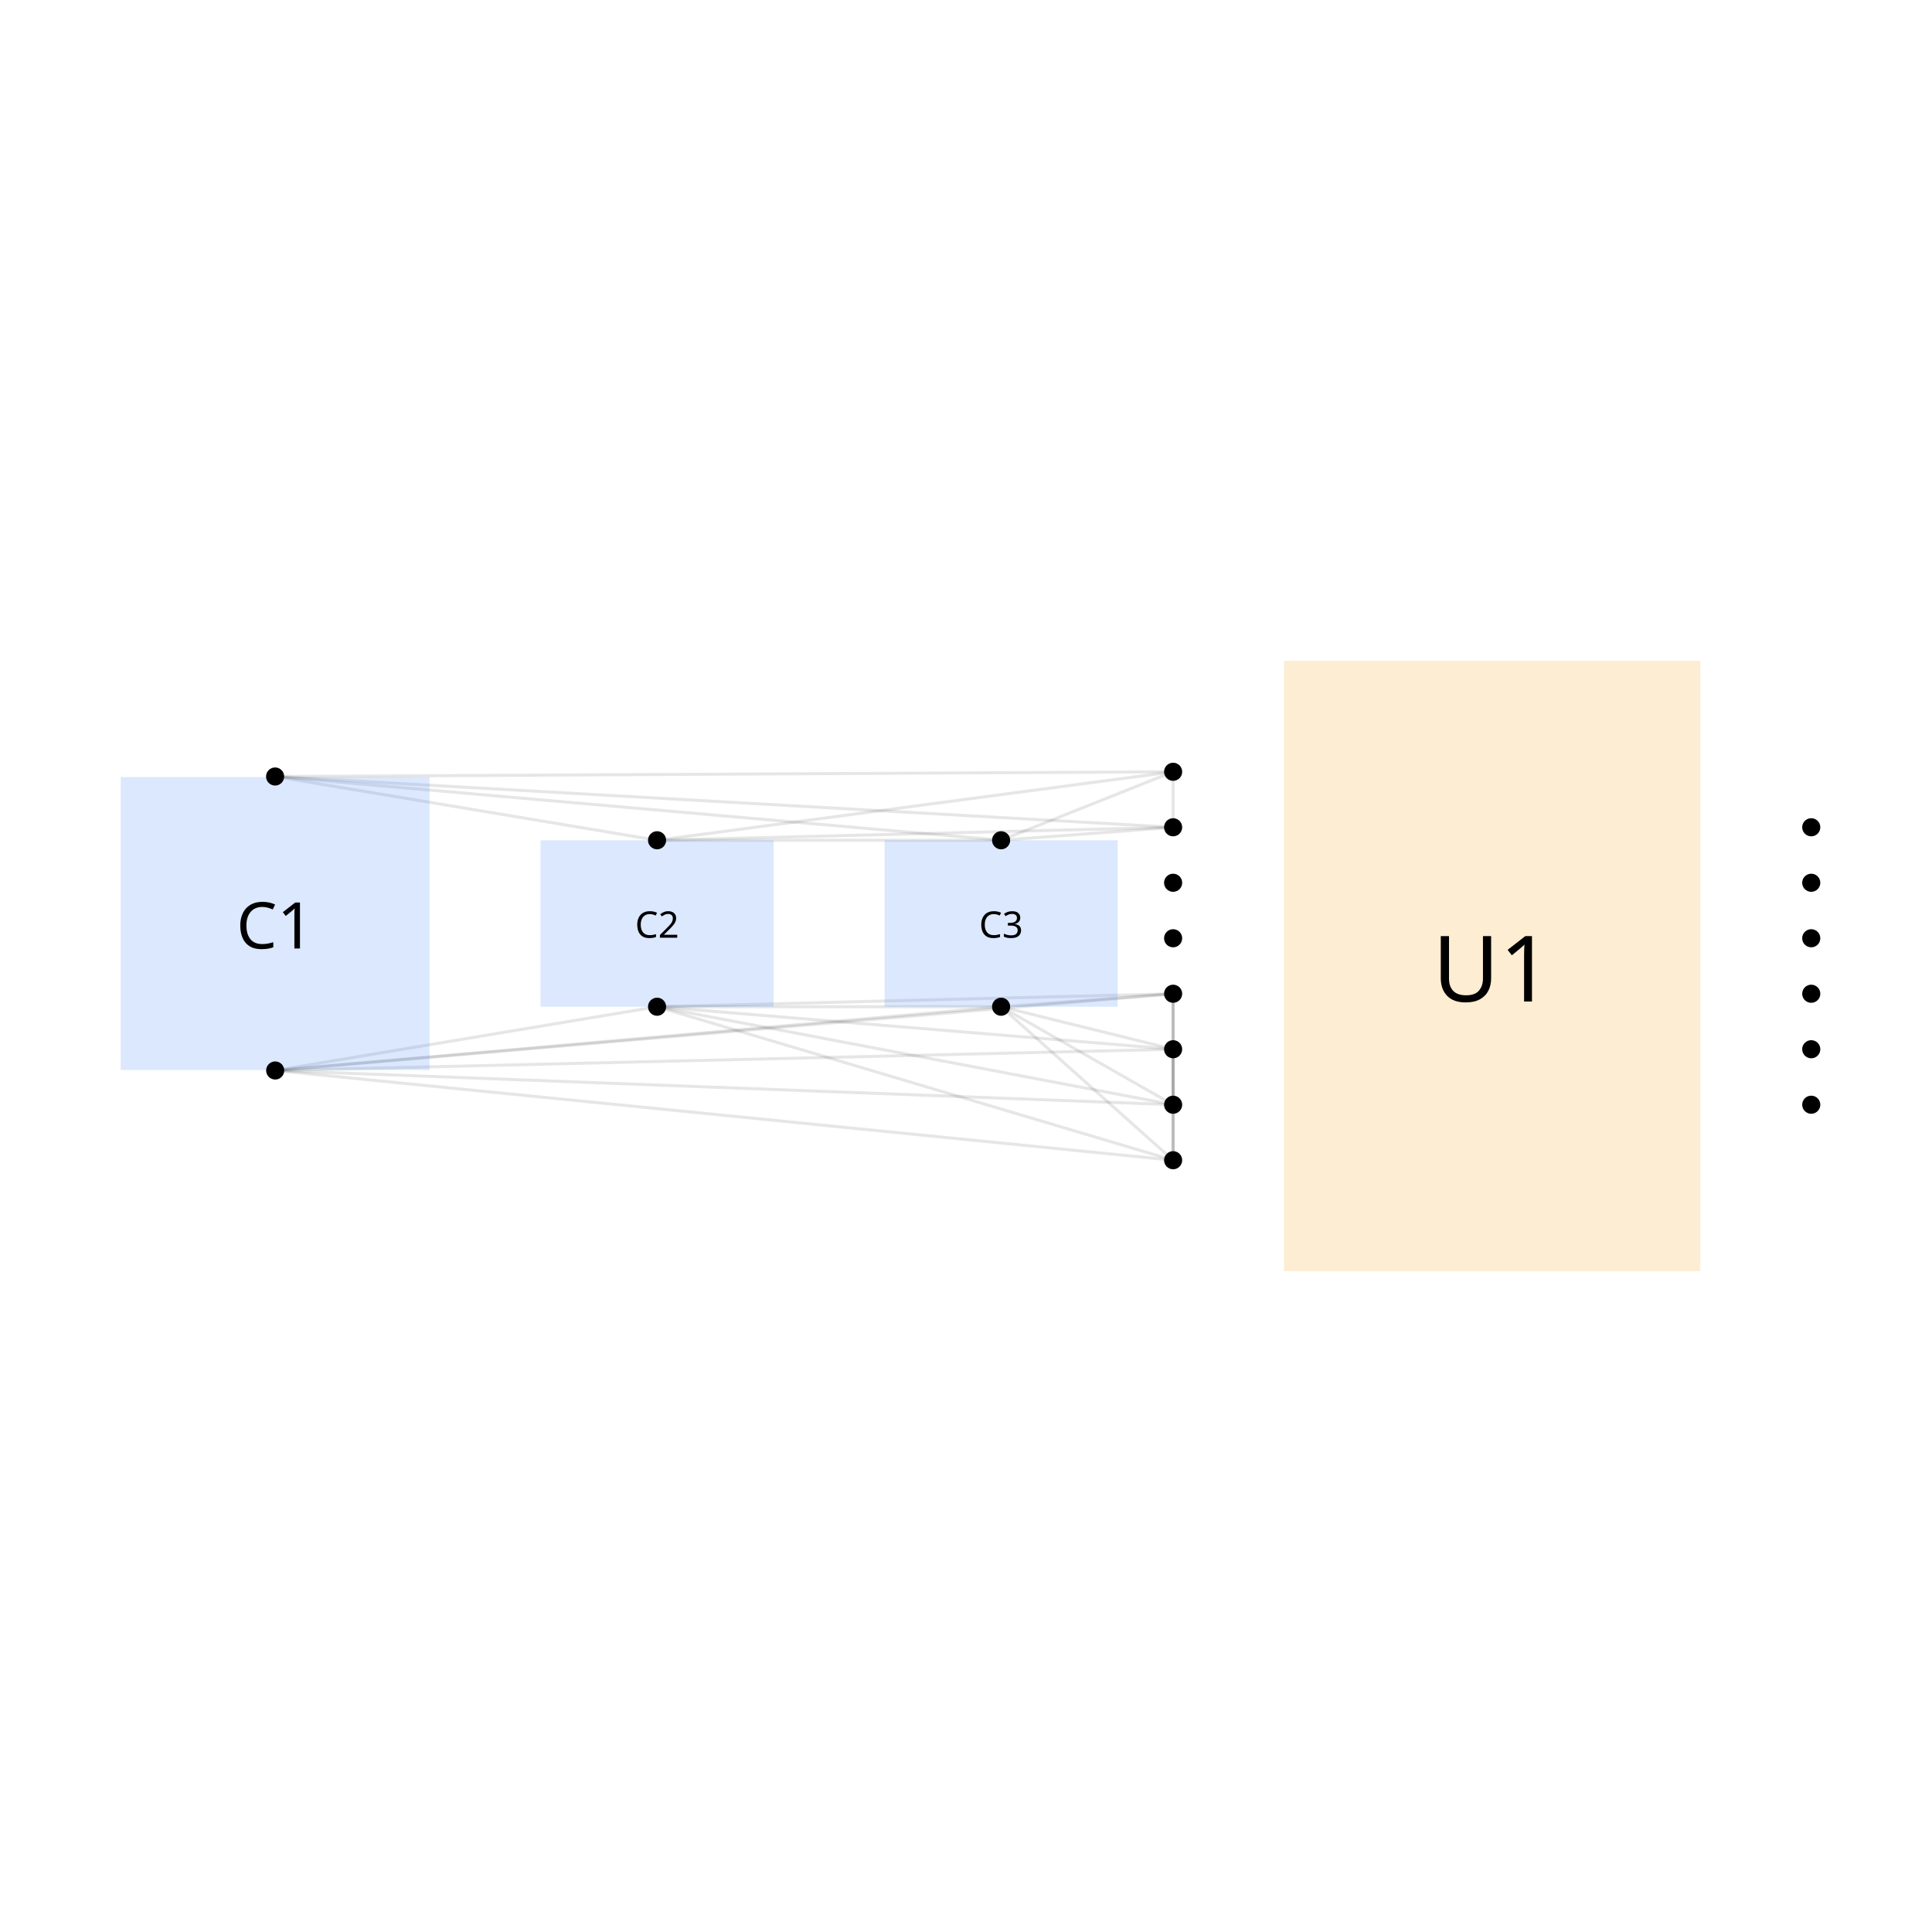
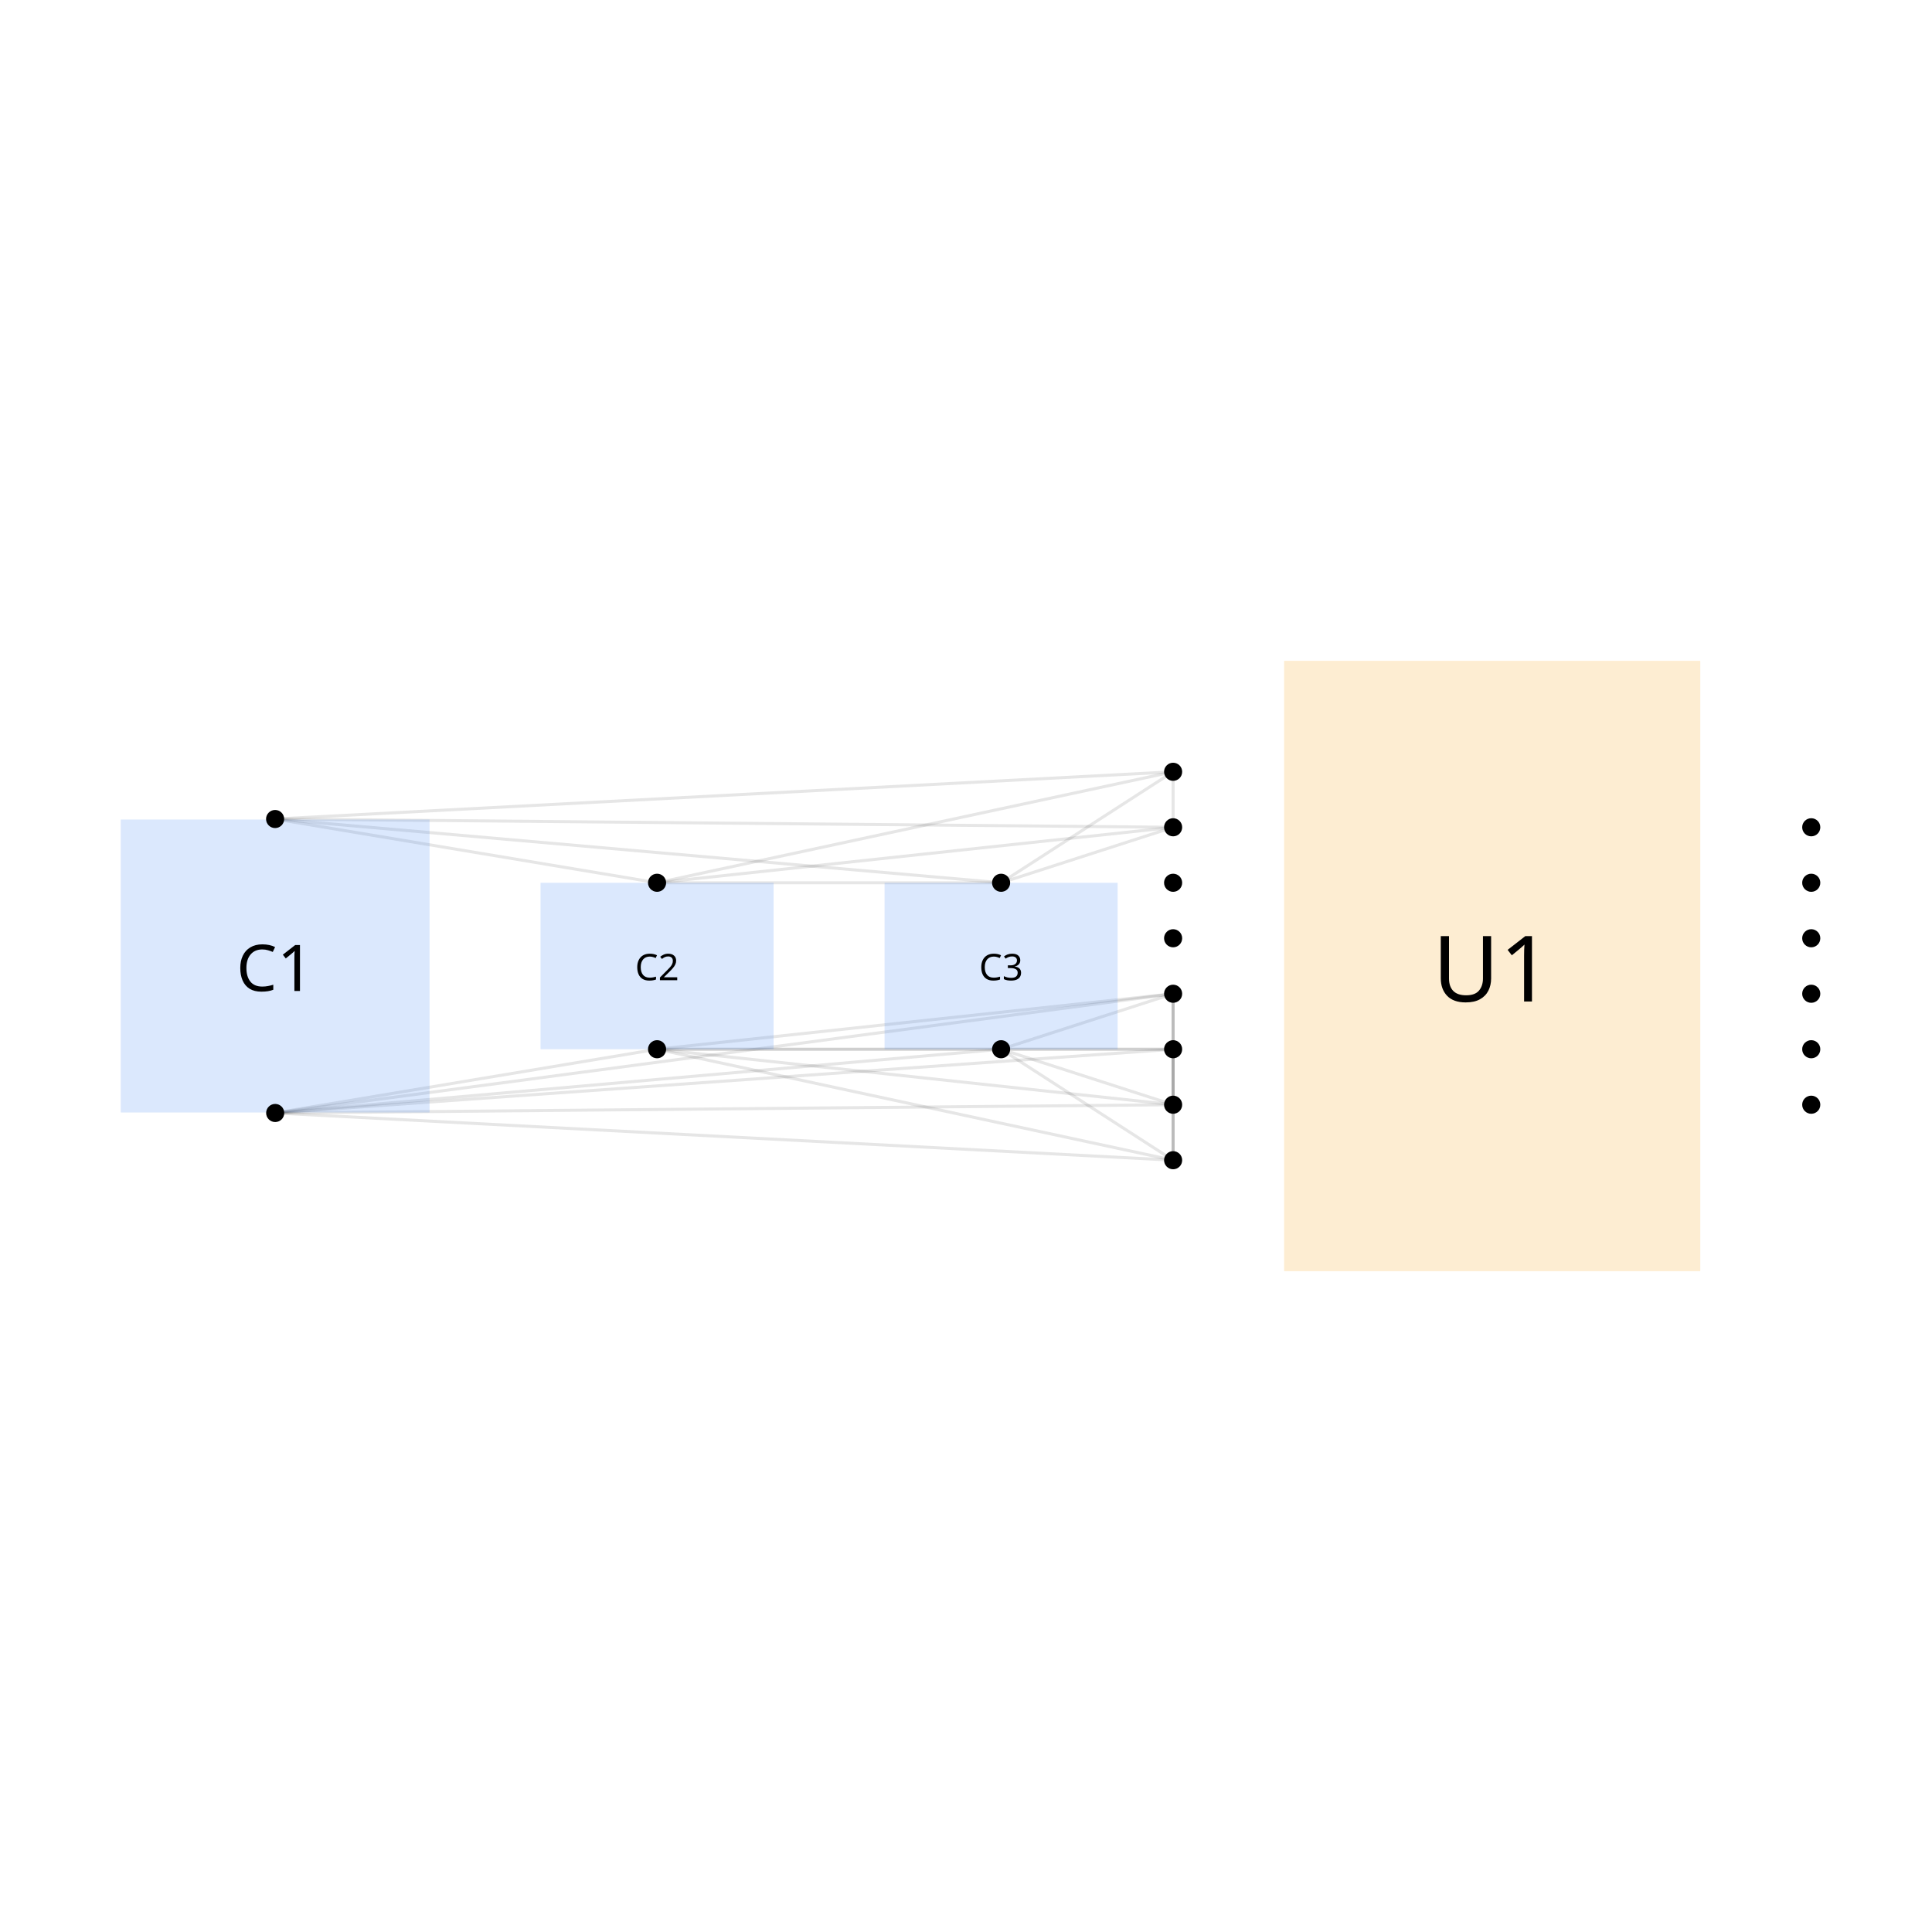
<svg xmlns="http://www.w3.org/2000/svg" width="640" height="640" viewBox="0 0 640 640">
  <rect width="100%" height="100%" fill="white" />
  <g>
    <polyline data-points="-1.15,0.7 -1.15,0.49999999999999994" data-type="line" data-label="" points="388.611,255.664 388.611,274.046" fill="none" stroke="rgba(0,0,0,0.1)" stroke-width="1px" />
  </g>
  <g>
-     <polyline data-points="-1.15,0.7 -4.3866685999999975,0.6829722500000017" data-type="line" data-label="" points="388.611,255.664 91.135,257.229" fill="none" stroke="rgba(0,0,0,0.1)" stroke-width="1px" />
+     <polyline data-points="-1.15,0.7 -4.3866685999999975,0.5297833500000002" data-type="line" data-label="" points="388.611,255.664 91.135,271.309" fill="none" stroke="rgba(0,0,0,0.1)" stroke-width="1px" />
  </g>
  <g>
-     <polyline data-points="-1.15,0.7 -3.0100000000000002,0.45318890000000145" data-type="line" data-label="" points="388.611,255.664 217.662,278.348" fill="none" stroke="rgba(0,0,0,0.1)" stroke-width="1px" />
+     <polyline data-points="-1.15,0.7 -3.0100000000000002,0.29999999999999993" data-type="line" data-label="" points="388.611,255.664 217.662,292.428" fill="none" stroke="rgba(0,0,0,0.1)" stroke-width="1px" />
  </g>
  <g>
-     <polyline data-points="-1.15,0.7 -1.77,0.45318890000000145" data-type="line" data-label="" points="388.611,255.664 331.628,278.348" fill="none" stroke="rgba(0,0,0,0.1)" stroke-width="1px" />
+     <polyline data-points="-1.15,0.7 -1.77,0.29999999999999993" data-type="line" data-label="" points="388.611,255.664 331.628,292.428" fill="none" stroke="rgba(0,0,0,0.1)" stroke-width="1px" />
  </g>
  <g>
-     <polyline data-points="-1.15,0.49999999999999994 -4.3866685999999975,0.6829722500000017" data-type="line" data-label="" points="388.611,274.046 91.135,257.229" fill="none" stroke="rgba(0,0,0,0.1)" stroke-width="1px" />
+     <polyline data-points="-1.15,0.49999999999999994 -4.3866685999999975,0.5297833500000002" data-type="line" data-label="" points="388.611,274.046 91.135,271.309" fill="none" stroke="rgba(0,0,0,0.1)" stroke-width="1px" />
  </g>
  <g>
-     <polyline data-points="-1.15,0.49999999999999994 -3.0100000000000002,0.45318890000000145" data-type="line" data-label="" points="388.611,274.046 217.662,278.348" fill="none" stroke="rgba(0,0,0,0.1)" stroke-width="1px" />
+     <polyline data-points="-1.15,0.49999999999999994 -3.0100000000000002,0.29999999999999993" data-type="line" data-label="" points="388.611,274.046 217.662,292.428" fill="none" stroke="rgba(0,0,0,0.1)" stroke-width="1px" />
  </g>
  <g>
-     <polyline data-points="-1.15,0.49999999999999994 -1.77,0.45318890000000145" data-type="line" data-label="" points="388.611,274.046 331.628,278.348" fill="none" stroke="rgba(0,0,0,0.1)" stroke-width="1px" />
+     <polyline data-points="-1.15,0.49999999999999994 -1.77,0.29999999999999993" data-type="line" data-label="" points="388.611,274.046 331.628,292.428" fill="none" stroke="rgba(0,0,0,0.1)" stroke-width="1px" />
  </g>
  <g>
-     <polyline data-points="-4.3866685999999975,0.6829722500000017 -3.0100000000000002,0.45318890000000145" data-type="line" data-label="" points="91.135,257.229 217.662,278.348" fill="none" stroke="rgba(0,0,0,0.1)" stroke-width="1px" />
+     <polyline data-points="-4.3866685999999975,0.5297833500000002 -3.0100000000000002,0.29999999999999993" data-type="line" data-label="" points="91.135,271.309 217.662,292.428" fill="none" stroke="rgba(0,0,0,0.1)" stroke-width="1px" />
  </g>
  <g>
-     <polyline data-points="-4.3866685999999975,0.6829722500000017 -1.77,0.45318890000000145" data-type="line" data-label="" points="91.135,257.229 331.628,278.348" fill="none" stroke="rgba(0,0,0,0.1)" stroke-width="1px" />
+     <polyline data-points="-4.3866685999999975,0.5297833500000002 -1.77,0.29999999999999993" data-type="line" data-label="" points="91.135,271.309 331.628,292.428" fill="none" stroke="rgba(0,0,0,0.1)" stroke-width="1px" />
  </g>
  <g>
-     <polyline data-points="-3.0100000000000002,0.45318890000000145 -1.77,0.45318890000000145" data-type="line" data-label="" points="217.662,278.348 331.628,278.348" fill="none" stroke="rgba(0,0,0,0.1)" stroke-width="1px" />
+     <polyline data-points="-3.0100000000000002,0.29999999999999993 -1.77,0.29999999999999993" data-type="line" data-label="" points="217.662,292.428 331.628,292.428" fill="none" stroke="rgba(0,0,0,0.1)" stroke-width="1px" />
  </g>
  <g>
    <polyline data-points="-1.15,-0.7 -1.15,-0.30000000000000004" data-type="line" data-label="" points="388.611,384.336 388.611,347.572" fill="none" stroke="rgba(0,0,0,0.1)" stroke-width="1px" />
  </g>
  <g>
    <polyline data-points="-1.15,-0.7 -1.15,-0.5" data-type="line" data-label="" points="388.611,384.336 388.611,365.954" fill="none" stroke="rgba(0,0,0,0.1)" stroke-width="1px" />
  </g>
  <g>
    <polyline data-points="-1.15,-0.7 -1.15,-0.10000000000000009" data-type="line" data-label="" points="388.611,384.336 388.611,329.191" fill="none" stroke="rgba(0,0,0,0.1)" stroke-width="1px" />
  </g>
  <g>
-     <polyline data-points="-1.15,-0.7 -4.3863715999999995,-0.3765944499999987" data-type="line" data-label="" points="388.611,384.336 91.162,354.612" fill="none" stroke="rgba(0,0,0,0.1)" stroke-width="1px" />
+     <polyline data-points="-1.15,-0.7 -4.3863715999999995,-0.5297833500000002" data-type="line" data-label="" points="388.611,384.336 91.162,368.691" fill="none" stroke="rgba(0,0,0,0.1)" stroke-width="1px" />
  </g>
  <g>
-     <polyline data-points="-1.15,-0.7 -3.0100000000000002,-0.1468110999999985" data-type="line" data-label="" points="388.611,384.336 217.662,333.493" fill="none" stroke="rgba(0,0,0,0.1)" stroke-width="1px" />
+     <polyline data-points="-1.15,-0.7 -3.0100000000000002,-0.30000000000000004" data-type="line" data-label="" points="388.611,384.336 217.662,347.572" fill="none" stroke="rgba(0,0,0,0.1)" stroke-width="1px" />
  </g>
  <g>
-     <polyline data-points="-1.15,-0.7 -1.77,-0.1468110999999985" data-type="line" data-label="" points="388.611,384.336 331.628,333.493" fill="none" stroke="rgba(0,0,0,0.1)" stroke-width="1px" />
+     <polyline data-points="-1.15,-0.7 -1.77,-0.30000000000000004" data-type="line" data-label="" points="388.611,384.336 331.628,347.572" fill="none" stroke="rgba(0,0,0,0.1)" stroke-width="1px" />
  </g>
  <g>
    <polyline data-points="-1.15,-0.30000000000000004 -1.15,-0.5" data-type="line" data-label="" points="388.611,347.572 388.611,365.954" fill="none" stroke="rgba(0,0,0,0.1)" stroke-width="1px" />
  </g>
  <g>
    <polyline data-points="-1.15,-0.30000000000000004 -1.15,-0.10000000000000009" data-type="line" data-label="" points="388.611,347.572 388.611,329.191" fill="none" stroke="rgba(0,0,0,0.1)" stroke-width="1px" />
  </g>
  <g>
-     <polyline data-points="-1.15,-0.30000000000000004 -4.3863715999999995,-0.3765944499999987" data-type="line" data-label="" points="388.611,347.572 91.162,354.612" fill="none" stroke="rgba(0,0,0,0.1)" stroke-width="1px" />
+     <polyline data-points="-1.15,-0.30000000000000004 -4.3863715999999995,-0.5297833500000002" data-type="line" data-label="" points="388.611,347.572 91.162,368.691" fill="none" stroke="rgba(0,0,0,0.1)" stroke-width="1px" />
  </g>
  <g>
-     <polyline data-points="-1.15,-0.30000000000000004 -3.0100000000000002,-0.1468110999999985" data-type="line" data-label="" points="388.611,347.572 217.662,333.493" fill="none" stroke="rgba(0,0,0,0.1)" stroke-width="1px" />
+     <polyline data-points="-1.15,-0.30000000000000004 -3.0100000000000002,-0.30000000000000004" data-type="line" data-label="" points="388.611,347.572 217.662,347.572" fill="none" stroke="rgba(0,0,0,0.1)" stroke-width="1px" />
  </g>
  <g>
-     <polyline data-points="-1.15,-0.30000000000000004 -1.77,-0.1468110999999985" data-type="line" data-label="" points="388.611,347.572 331.628,333.493" fill="none" stroke="rgba(0,0,0,0.1)" stroke-width="1px" />
+     <polyline data-points="-1.15,-0.30000000000000004 -1.77,-0.30000000000000004" data-type="line" data-label="" points="388.611,347.572 331.628,347.572" fill="none" stroke="rgba(0,0,0,0.1)" stroke-width="1px" />
  </g>
  <g>
    <polyline data-points="-1.15,-0.5 -1.15,-0.10000000000000009" data-type="line" data-label="" points="388.611,365.954 388.611,329.191" fill="none" stroke="rgba(0,0,0,0.1)" stroke-width="1px" />
  </g>
  <g>
-     <polyline data-points="-1.15,-0.5 -4.3863715999999995,-0.3765944499999987" data-type="line" data-label="" points="388.611,365.954 91.162,354.612" fill="none" stroke="rgba(0,0,0,0.1)" stroke-width="1px" />
+     <polyline data-points="-1.15,-0.5 -4.3863715999999995,-0.5297833500000002" data-type="line" data-label="" points="388.611,365.954 91.162,368.691" fill="none" stroke="rgba(0,0,0,0.1)" stroke-width="1px" />
  </g>
  <g>
-     <polyline data-points="-1.15,-0.5 -3.0100000000000002,-0.1468110999999985" data-type="line" data-label="" points="388.611,365.954 217.662,333.493" fill="none" stroke="rgba(0,0,0,0.1)" stroke-width="1px" />
+     <polyline data-points="-1.15,-0.5 -3.0100000000000002,-0.30000000000000004" data-type="line" data-label="" points="388.611,365.954 217.662,347.572" fill="none" stroke="rgba(0,0,0,0.1)" stroke-width="1px" />
  </g>
  <g>
-     <polyline data-points="-1.15,-0.5 -1.77,-0.1468110999999985" data-type="line" data-label="" points="388.611,365.954 331.628,333.493" fill="none" stroke="rgba(0,0,0,0.1)" stroke-width="1px" />
+     <polyline data-points="-1.15,-0.5 -1.77,-0.30000000000000004" data-type="line" data-label="" points="388.611,365.954 331.628,347.572" fill="none" stroke="rgba(0,0,0,0.1)" stroke-width="1px" />
  </g>
  <g>
-     <polyline data-points="-1.15,-0.10000000000000009 -4.3863715999999995,-0.3765944499999987" data-type="line" data-label="" points="388.611,329.191 91.162,354.612" fill="none" stroke="rgba(0,0,0,0.1)" stroke-width="1px" />
+     <polyline data-points="-1.15,-0.10000000000000009 -4.3863715999999995,-0.5297833500000002" data-type="line" data-label="" points="388.611,329.191 91.162,368.691" fill="none" stroke="rgba(0,0,0,0.1)" stroke-width="1px" />
  </g>
  <g>
-     <polyline data-points="-1.15,-0.10000000000000009 -3.0100000000000002,-0.1468110999999985" data-type="line" data-label="" points="388.611,329.191 217.662,333.493" fill="none" stroke="rgba(0,0,0,0.1)" stroke-width="1px" />
+     <polyline data-points="-1.15,-0.10000000000000009 -3.0100000000000002,-0.30000000000000004" data-type="line" data-label="" points="388.611,329.191 217.662,347.572" fill="none" stroke="rgba(0,0,0,0.1)" stroke-width="1px" />
  </g>
  <g>
-     <polyline data-points="-1.15,-0.10000000000000009 -1.77,-0.1468110999999985" data-type="line" data-label="" points="388.611,329.191 331.628,333.493" fill="none" stroke="rgba(0,0,0,0.1)" stroke-width="1px" />
+     <polyline data-points="-1.15,-0.10000000000000009 -1.77,-0.30000000000000004" data-type="line" data-label="" points="388.611,329.191 331.628,347.572" fill="none" stroke="rgba(0,0,0,0.1)" stroke-width="1px" />
  </g>
  <g>
-     <polyline data-points="-4.3863715999999995,-0.3765944499999987 -3.0100000000000002,-0.1468110999999985" data-type="line" data-label="" points="91.162,354.612 217.662,333.493" fill="none" stroke="rgba(0,0,0,0.1)" stroke-width="1px" />
+     <polyline data-points="-4.3863715999999995,-0.5297833500000002 -3.0100000000000002,-0.30000000000000004" data-type="line" data-label="" points="91.162,368.691 217.662,347.572" fill="none" stroke="rgba(0,0,0,0.1)" stroke-width="1px" />
  </g>
  <g>
-     <polyline data-points="-4.3863715999999995,-0.3765944499999987 -1.77,-0.1468110999999985" data-type="line" data-label="" points="91.162,354.612 331.628,333.493" fill="none" stroke="rgba(0,0,0,0.1)" stroke-width="1px" />
+     <polyline data-points="-4.3863715999999995,-0.5297833500000002 -1.77,-0.30000000000000004" data-type="line" data-label="" points="91.162,368.691 331.628,347.572" fill="none" stroke="rgba(0,0,0,0.1)" stroke-width="1px" />
  </g>
  <g>
-     <polyline data-points="-3.0100000000000002,-0.1468110999999985 -1.77,-0.1468110999999985" data-type="line" data-label="" points="217.662,333.493 331.628,333.493" fill="none" stroke="rgba(0,0,0,0.1)" stroke-width="1px" />
+     <polyline data-points="-3.0100000000000002,-0.30000000000000004 -1.77,-0.30000000000000004" data-type="line" data-label="" points="217.662,347.572 331.628,347.572" fill="none" stroke="rgba(0,0,0,0.1)" stroke-width="1px" />
  </g>
  <g>
    <rect data-type="rect" data-label="U1" data-x="0" data-y="0" x="425.375" y="218.901" width="137.862" height="202.198" fill="rgba(245, 158, 11, 0.18)" stroke="none" stroke-width="0.011" />
  </g>
  <g>
-     <rect data-type="rect" data-label="C1" data-x="-4.3865200999999985" data-y="0.1531889000000015" x="40" y="257.401" width="102.297" height="97.039" fill="rgba(59, 130, 246, 0.18)" stroke="none" stroke-width="0.011" />
+     <rect data-type="rect" data-label="C1" data-x="-4.3865200999999985" data-y="-2.7755575615628914e-17" x="40" y="271.481" width="102.297" height="97.039" fill="rgba(59, 130, 246, 0.18)" stroke="none" stroke-width="0.011" />
  </g>
  <g>
-     <rect data-type="rect" data-label="C2" data-x="-3.0100000000000002" data-y="0.1531889000000015" x="179.061" y="278.348" width="77.203" height="55.145" fill="rgba(59, 130, 246, 0.18)" stroke="none" stroke-width="0.011" />
+     <rect data-type="rect" data-label="C2" data-x="-3.0100000000000002" data-y="-2.7755575615628914e-17" x="179.061" y="292.428" width="77.203" height="55.145" fill="rgba(59, 130, 246, 0.18)" stroke="none" stroke-width="0.011" />
  </g>
  <g>
-     <rect data-type="rect" data-label="C3" data-x="-1.77" data-y="0.1531889000000015" x="293.027" y="278.348" width="77.203" height="55.145" fill="rgba(59, 130, 246, 0.18)" stroke="none" stroke-width="0.011" />
+     <rect data-type="rect" data-label="C3" data-x="-1.77" data-y="-2.7755575615628914e-17" x="293.027" y="292.428" width="77.203" height="55.145" fill="rgba(59, 130, 246, 0.18)" stroke="none" stroke-width="0.011" />
  </g>
  <text data-type="text" data-label="U1" data-x="0" data-y="0" x="494.306" y="320" fill="black" font-size="30.33" font-family="sans-serif" text-anchor="middle" dominant-baseline="central">U1</text>
-   <text data-type="text" data-label="C1" data-x="-4.3865200999999985" data-y="0.1531889000000015" x="91.149" y="305.921" fill="black" font-size="21.348" font-family="sans-serif" text-anchor="middle" dominant-baseline="central">C1</text>
-   <text data-type="text" data-label="C2" data-x="-3.0100000000000002" data-y="0.1531889000000015" x="217.662" y="305.921" fill="black" font-size="12.132" font-family="sans-serif" text-anchor="middle" dominant-baseline="central">C2</text>
-   <text data-type="text" data-label="C3" data-x="-1.77" data-y="0.1531889000000015" x="331.628" y="305.921" fill="black" font-size="12.132" font-family="sans-serif" text-anchor="middle" dominant-baseline="central">C3</text>
+   <text data-type="text" data-label="C1" data-x="-4.3865200999999985" data-y="-2.7755575615628914e-17" x="91.149" y="320" fill="black" font-size="21.348" font-family="sans-serif" text-anchor="middle" dominant-baseline="central">C1</text>
+   <text data-type="text" data-label="C2" data-x="-3.0100000000000002" data-y="-2.7755575615628914e-17" x="217.662" y="320" fill="black" font-size="12.132" font-family="sans-serif" text-anchor="middle" dominant-baseline="central">C2</text>
+   <text data-type="text" data-label="C3" data-x="-1.77" data-y="-2.7755575615628914e-17" x="331.628" y="320" fill="black" font-size="12.132" font-family="sans-serif" text-anchor="middle" dominant-baseline="central">C3</text>
  <g>
    <circle data-type="point" data-label="U1.1 (unnamedsubcircuitsubcircuit_source_group_0_connectivity_net0)" data-x="-1.15" data-y="0.7" cx="388.611" cy="255.664" r="3" fill="black" />
  </g>
  <g>
    <circle data-type="point" data-label="U1.2 (unnamedsubcircuitsubcircuit_source_group_0_connectivity_net1)" data-x="-1.15" data-y="-0.7" cx="388.611" cy="384.336" r="3" fill="black" />
  </g>
  <g>
    <circle data-type="point" data-label="U1.3" data-x="-1.15" data-y="0.29999999999999993" cx="388.611" cy="292.428" r="3" fill="black" />
  </g>
  <g>
    <circle data-type="point" data-label="U1.4 (unnamedsubcircuitsubcircuit_source_group_0_connectivity_net1)" data-x="-1.15" data-y="-0.30000000000000004" cx="388.611" cy="347.572" r="3" fill="black" />
  </g>
  <g>
    <circle data-type="point" data-label="U1.5 (unnamedsubcircuitsubcircuit_source_group_0_connectivity_net1)" data-x="-1.15" data-y="-0.5" cx="388.611" cy="365.954" r="3" fill="black" />
  </g>
  <g>
    <circle data-type="point" data-label="U1.6 (unnamedsubcircuitsubcircuit_source_group_0_connectivity_net0)" data-x="-1.15" data-y="0.49999999999999994" cx="388.611" cy="274.046" r="3" fill="black" />
  </g>
  <g>
    <circle data-type="point" data-label="U1.7 (unnamedsubcircuitsubcircuit_source_group_0_connectivity_net2)" data-x="1.15" data-y="0.5" cx="600" cy="274.046" r="3" fill="black" />
  </g>
  <g>
    <circle data-type="point" data-label="U1.8 (unnamedsubcircuitsubcircuit_source_group_0_connectivity_net6)" data-x="1.15" data-y="-0.3" cx="600" cy="347.572" r="3" fill="black" />
  </g>
  <g>
    <circle data-type="point" data-label="U1.9 (unnamedsubcircuitsubcircuit_source_group_0_connectivity_net7)" data-x="1.15" data-y="-0.5" cx="600" cy="365.954" r="3" fill="black" />
  </g>
  <g>
    <circle data-type="point" data-label="U1.10 (unnamedsubcircuitsubcircuit_source_group_0_connectivity_net1)" data-x="-1.15" data-y="-0.10000000000000009" cx="388.611" cy="329.191" r="3" fill="black" />
  </g>
  <g>
    <circle data-type="point" data-label="U1.11" data-x="-1.15" data-y="0.09999999999999987" cx="388.611" cy="310.809" r="3" fill="black" />
  </g>
  <g>
    <circle data-type="point" data-label="U1.12 (unnamedsubcircuitsubcircuit_source_group_0_connectivity_net3)" data-x="1.15" data-y="0.30000000000000004" cx="600" cy="292.428" r="3" fill="black" />
  </g>
  <g>
    <circle data-type="point" data-label="U1.13 (unnamedsubcircuitsubcircuit_source_group_0_connectivity_net4)" data-x="1.15" data-y="0.10000000000000009" cx="600" cy="310.809" r="3" fill="black" />
  </g>
  <g>
    <circle data-type="point" data-label="U1.14 (unnamedsubcircuitsubcircuit_source_group_0_connectivity_net5)" data-x="1.15" data-y="-0.09999999999999998" cx="600" cy="329.191" r="3" fill="black" />
  </g>
  <g>
-     <circle data-type="point" data-label="C1.2 (unnamedsubcircuitsubcircuit_source_group_0_connectivity_net1)" data-x="-4.3863715999999995" data-y="-0.3765944499999987" cx="91.162" cy="354.612" r="3" fill="black" />
+     <circle data-type="point" data-label="C1.2 (unnamedsubcircuitsubcircuit_source_group_0_connectivity_net1)" data-x="-4.3863715999999995" data-y="-0.5297833500000002" cx="91.162" cy="368.691" r="3" fill="black" />
  </g>
  <g>
-     <circle data-type="point" data-label="C1.1 (unnamedsubcircuitsubcircuit_source_group_0_connectivity_net0)" data-x="-4.3866685999999975" data-y="0.6829722500000017" cx="91.135" cy="257.229" r="3" fill="black" />
+     <circle data-type="point" data-label="C1.1 (unnamedsubcircuitsubcircuit_source_group_0_connectivity_net0)" data-x="-4.3866685999999975" data-y="0.5297833500000002" cx="91.135" cy="271.309" r="3" fill="black" />
  </g>
  <g>
-     <circle data-type="point" data-label="C2.1 (unnamedsubcircuitsubcircuit_source_group_0_connectivity_net0)" data-x="-3.0100000000000002" data-y="0.45318890000000145" cx="217.662" cy="278.348" r="3" fill="black" />
+     <circle data-type="point" data-label="C2.1 (unnamedsubcircuitsubcircuit_source_group_0_connectivity_net0)" data-x="-3.0100000000000002" data-y="0.29999999999999993" cx="217.662" cy="292.428" r="3" fill="black" />
  </g>
  <g>
-     <circle data-type="point" data-label="C2.2 (unnamedsubcircuitsubcircuit_source_group_0_connectivity_net1)" data-x="-3.0100000000000002" data-y="-0.1468110999999985" cx="217.662" cy="333.493" r="3" fill="black" />
+     <circle data-type="point" data-label="C2.2 (unnamedsubcircuitsubcircuit_source_group_0_connectivity_net1)" data-x="-3.0100000000000002" data-y="-0.30000000000000004" cx="217.662" cy="347.572" r="3" fill="black" />
  </g>
  <g>
-     <circle data-type="point" data-label="C3.1 (unnamedsubcircuitsubcircuit_source_group_0_connectivity_net0)" data-x="-1.77" data-y="0.45318890000000145" cx="331.628" cy="278.348" r="3" fill="black" />
+     <circle data-type="point" data-label="C3.1 (unnamedsubcircuitsubcircuit_source_group_0_connectivity_net0)" data-x="-1.77" data-y="0.29999999999999993" cx="331.628" cy="292.428" r="3" fill="black" />
  </g>
  <g>
-     <circle data-type="point" data-label="C3.2 (unnamedsubcircuitsubcircuit_source_group_0_connectivity_net1)" data-x="-1.77" data-y="-0.1468110999999985" cx="331.628" cy="333.493" r="3" fill="black" />
+     <circle data-type="point" data-label="C3.2 (unnamedsubcircuitsubcircuit_source_group_0_connectivity_net1)" data-x="-1.77" data-y="-0.30000000000000004" cx="331.628" cy="347.572" r="3" fill="black" />
  </g>
  <g id="crosshair" style="display: none">
    <line id="crosshair-h" y1="0" y2="640" stroke="#666" stroke-width="0.5" />
    <line id="crosshair-v" x1="0" x2="640" stroke="#666" stroke-width="0.5" />
    <text id="coordinates" font-family="monospace" font-size="12" fill="#666" />
  </g>
</svg>
